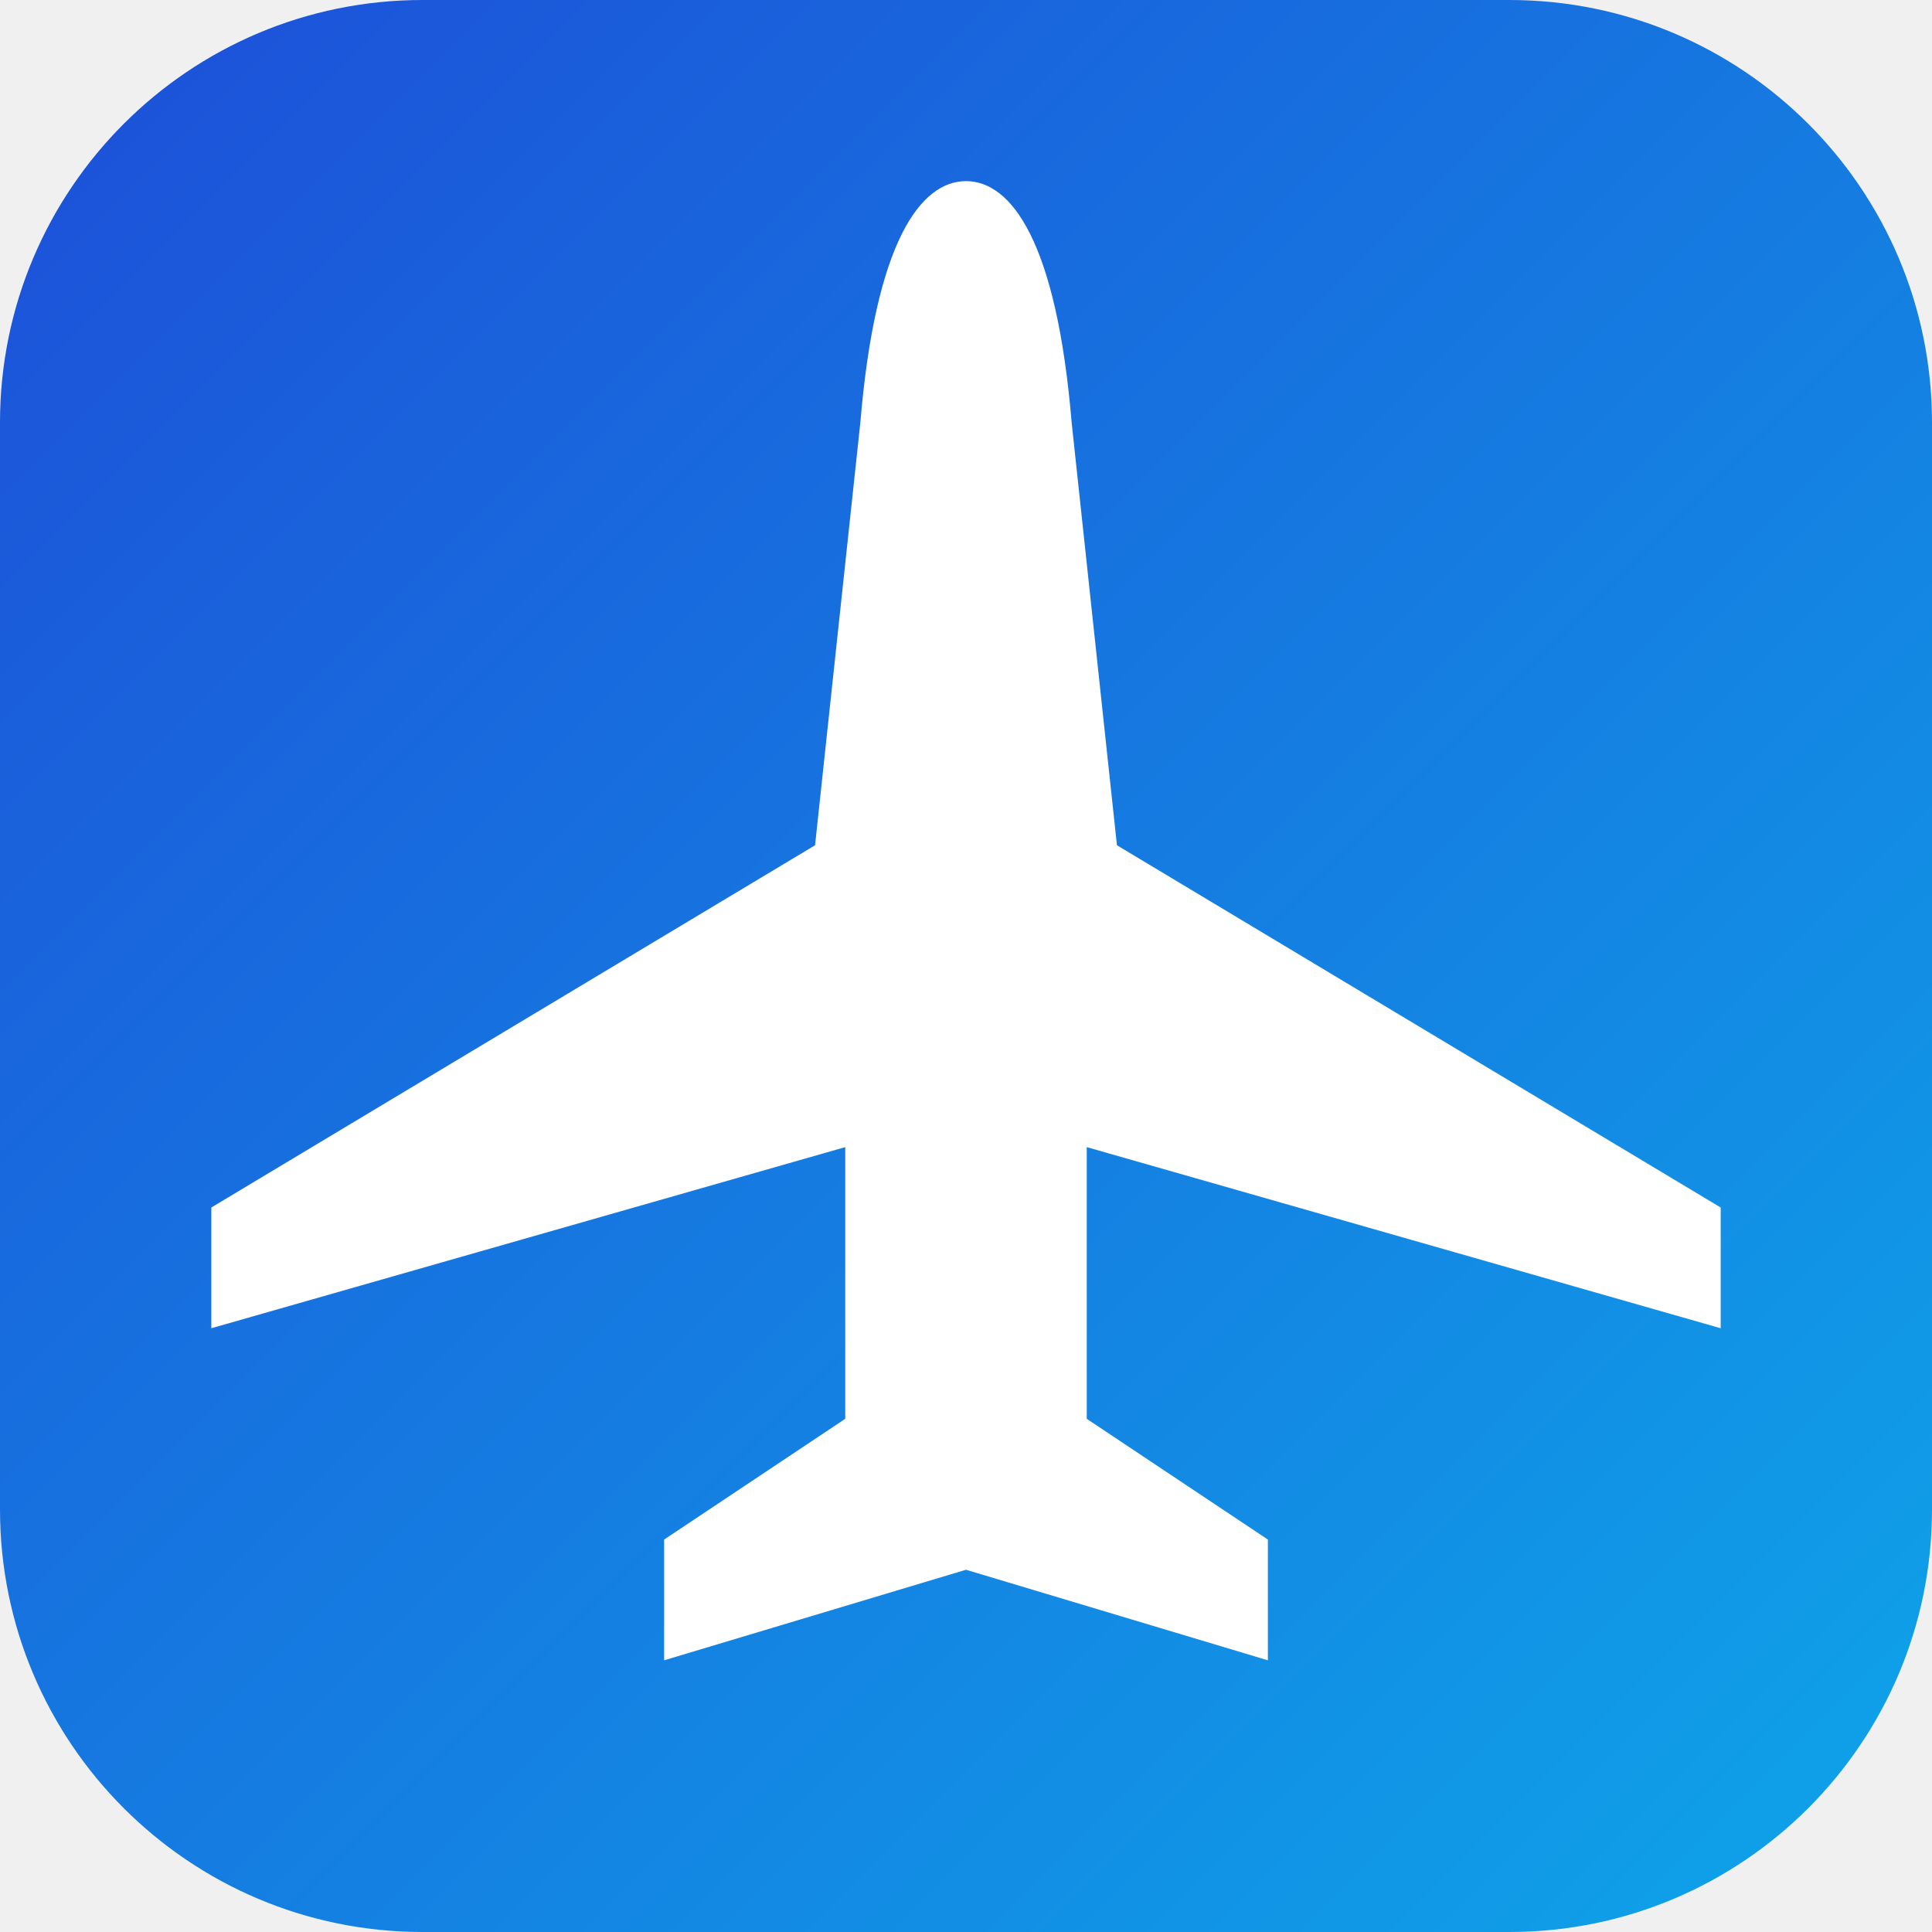
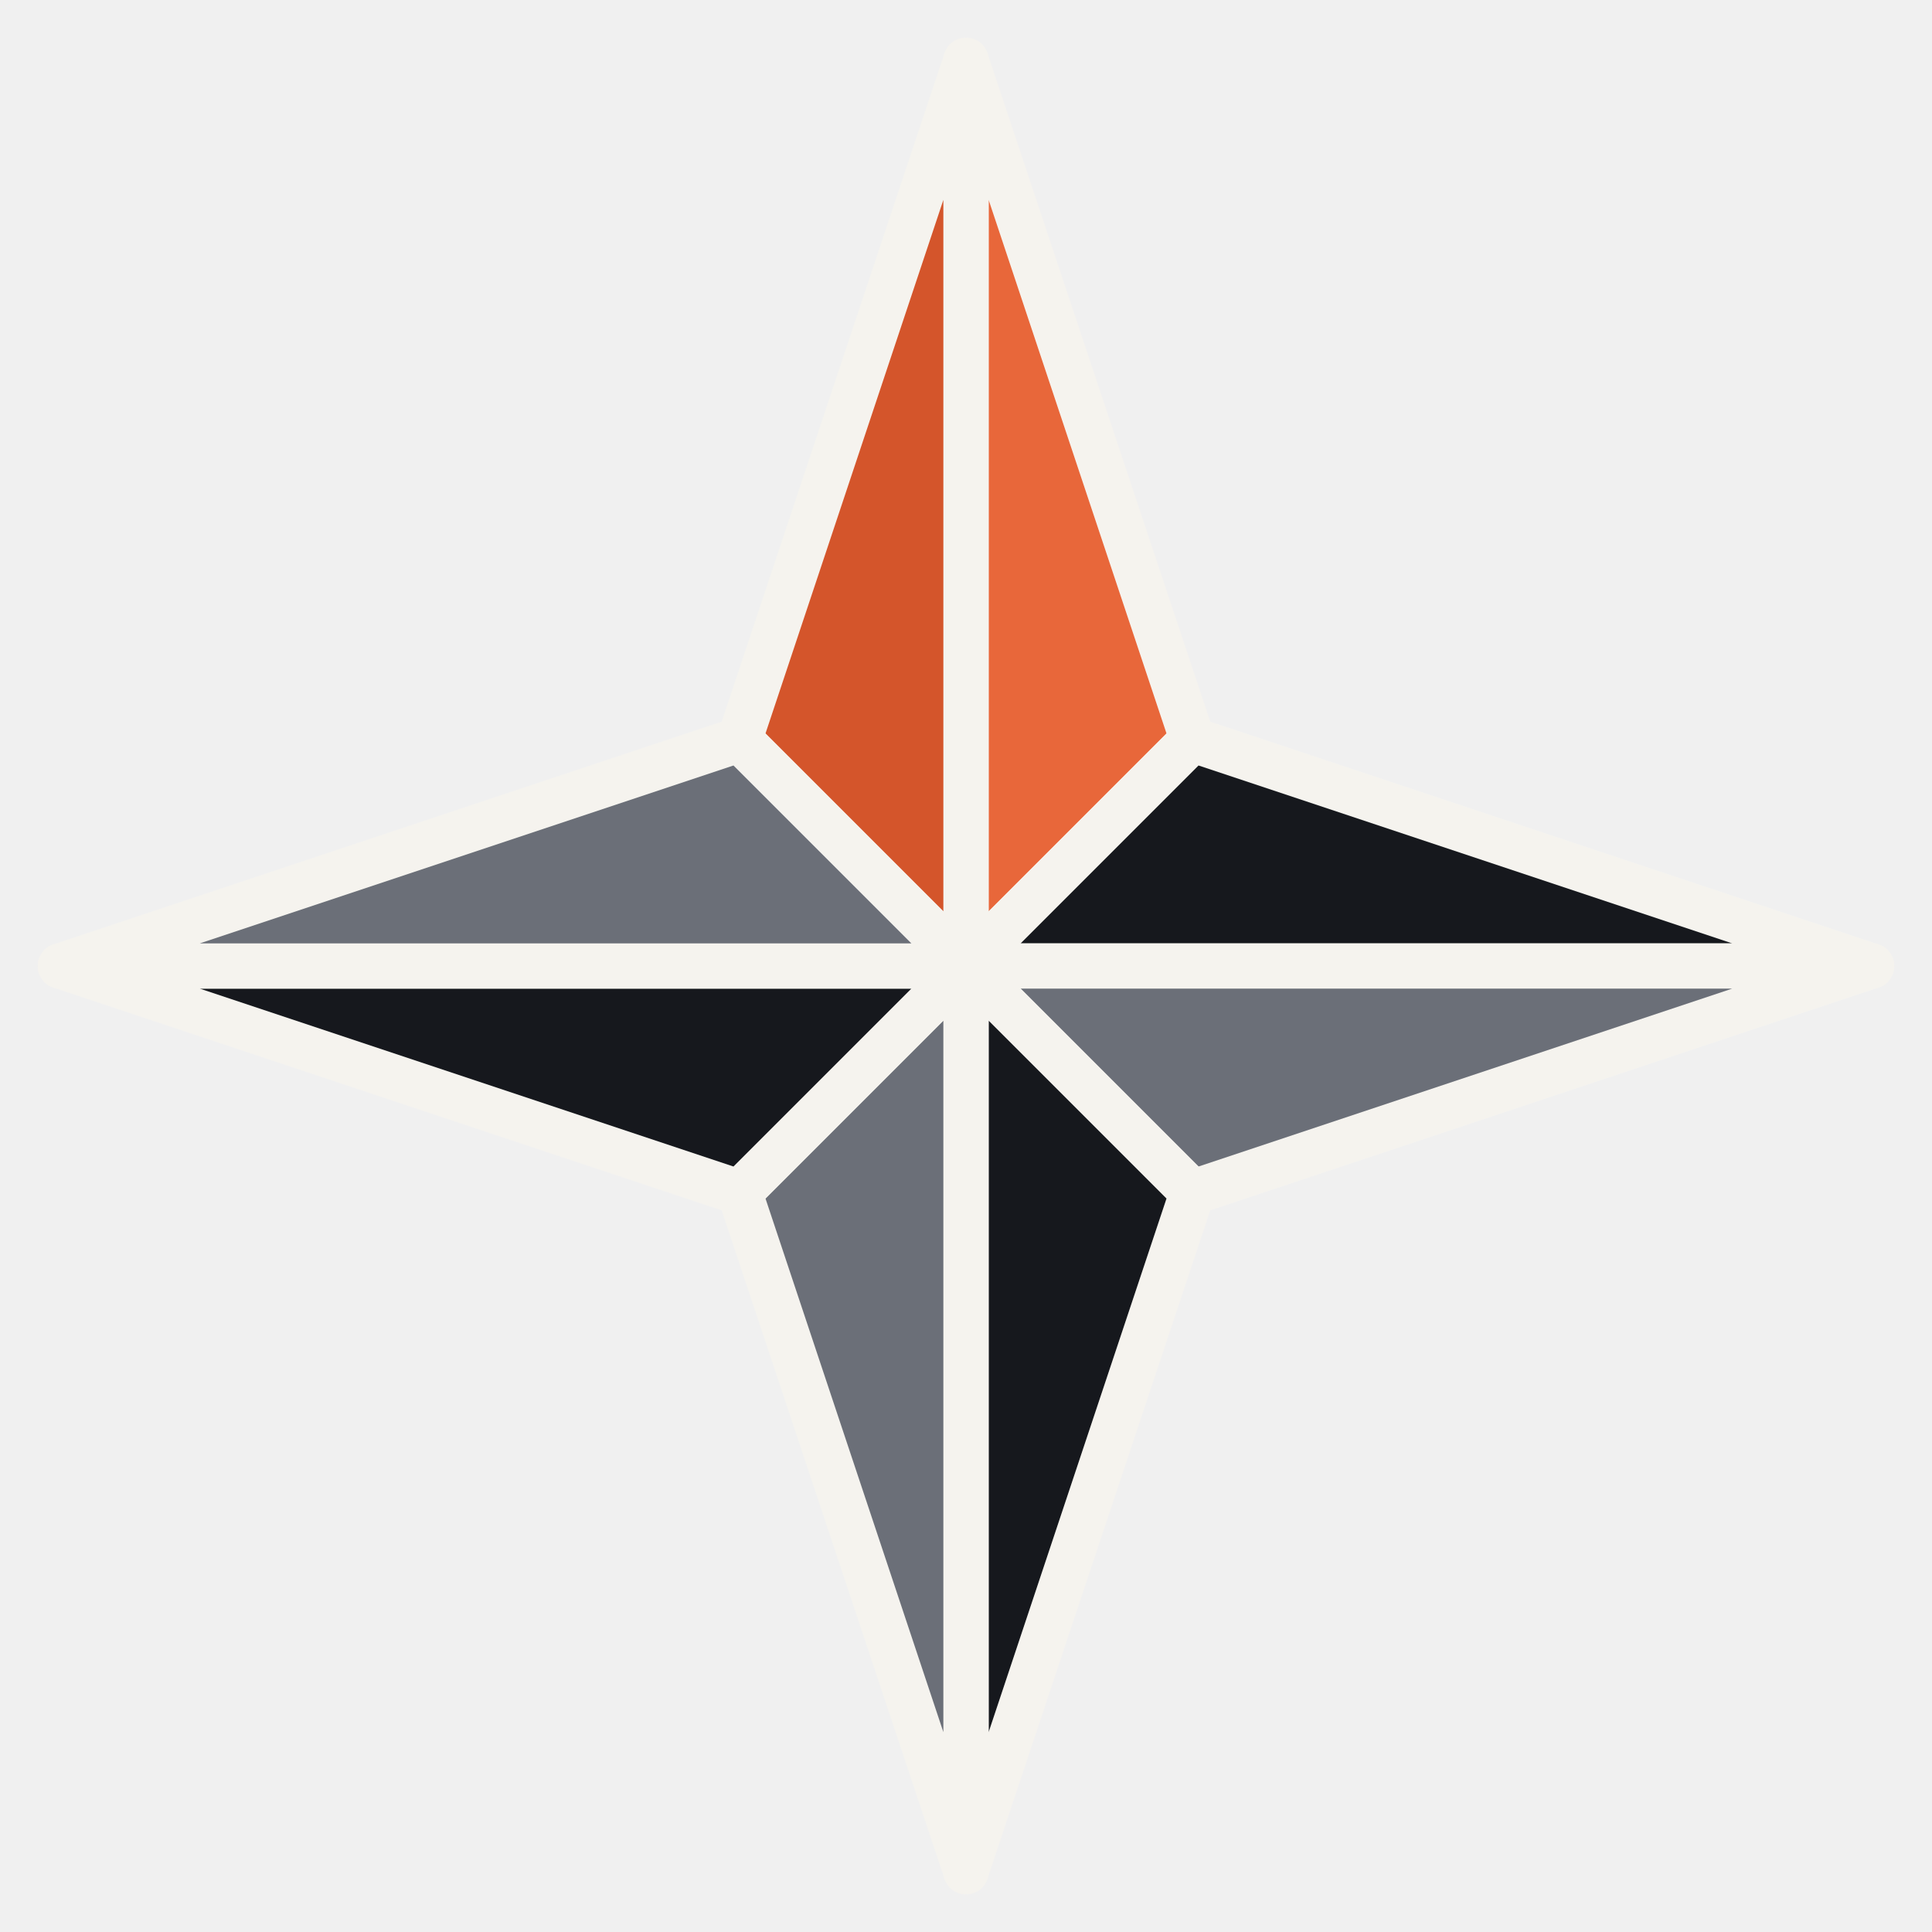
<svg xmlns="http://www.w3.org/2000/svg" viewBox="0 0 64 64">
-   <defs>
-     <linearGradient id="bg" x1="0%" y1="0%" x2="100%" y2="100%">
-       <stop offset="0%" stop-color="#1d4ed8" />
-       <stop offset="100%" stop-color="#0ea5e9" />
-     </linearGradient>
-   </defs>
-   <rect width="64" height="64" rx="14" fill="url(#bg)" />
-   <path fill="white" d="     M32,6     C33.5,6 35,8 35.5,14     L37,28     L57,40     L57,44     L36,38     L36,47     L42,51     L42,55     L32,52     L22,55     L22,51     L28,47     L28,38     L7,44     L7,40     L27,28     L28.5,14     C29,8 30.5,6 32,6     Z   " />
+   <g stroke="#f5f3ee" stroke-width="1.5" stroke-linejoin="round">
+     <path d="M32 2 L39.5 24.5 L32 32 Z" fill="#e8673a" />
+     <path d="M32 2 L24.5 24.5 L32 32 Z" fill="#d4552b" />
+     <path d="M62 32 L39.5 24.5 L32 32 Z" fill="#16181d" />
+     <path d="M62 32 L39.5 39.5 L32 32 Z" fill="#6b6f78" />
+     <path d="M32 62 L39.5 39.5 L32 32 Z" fill="#16181d" />
+     <path d="M32 62 L24.5 39.5 L32 32 Z" fill="#6b6f78" />
+     <path d="M2 32 L24.5 39.5 L32 32 Z" fill="#16181d" />
+     <path d="M2 32 L24.5 24.5 L32 32 Z" fill="#6b6f78" />
+   </g>
</svg>
